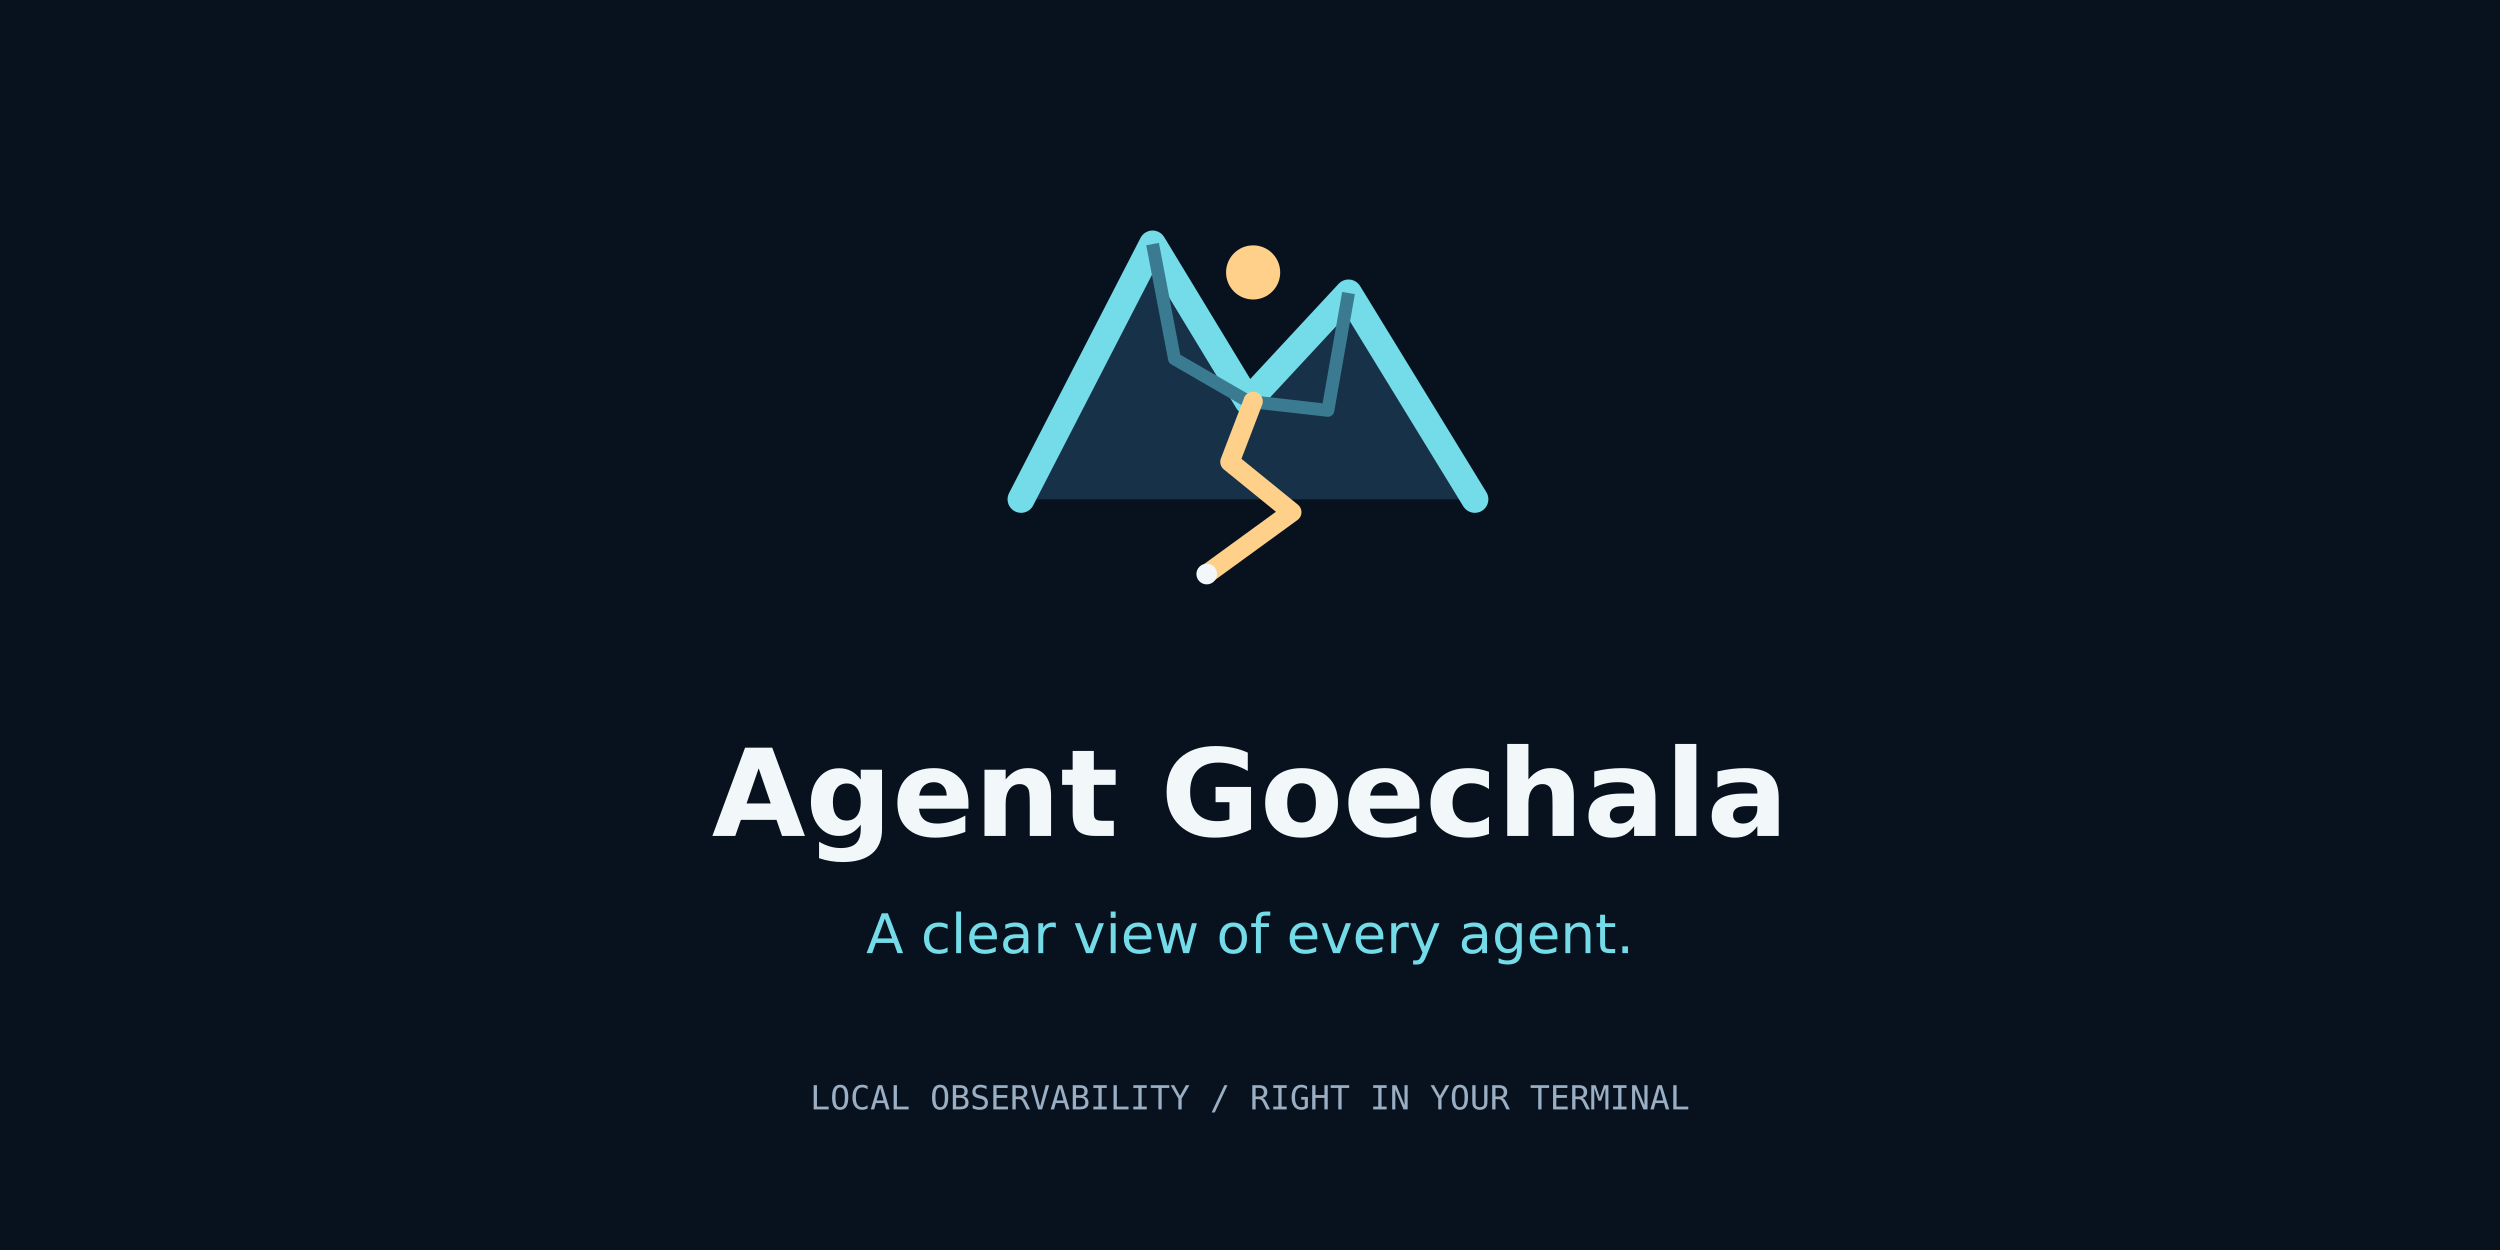
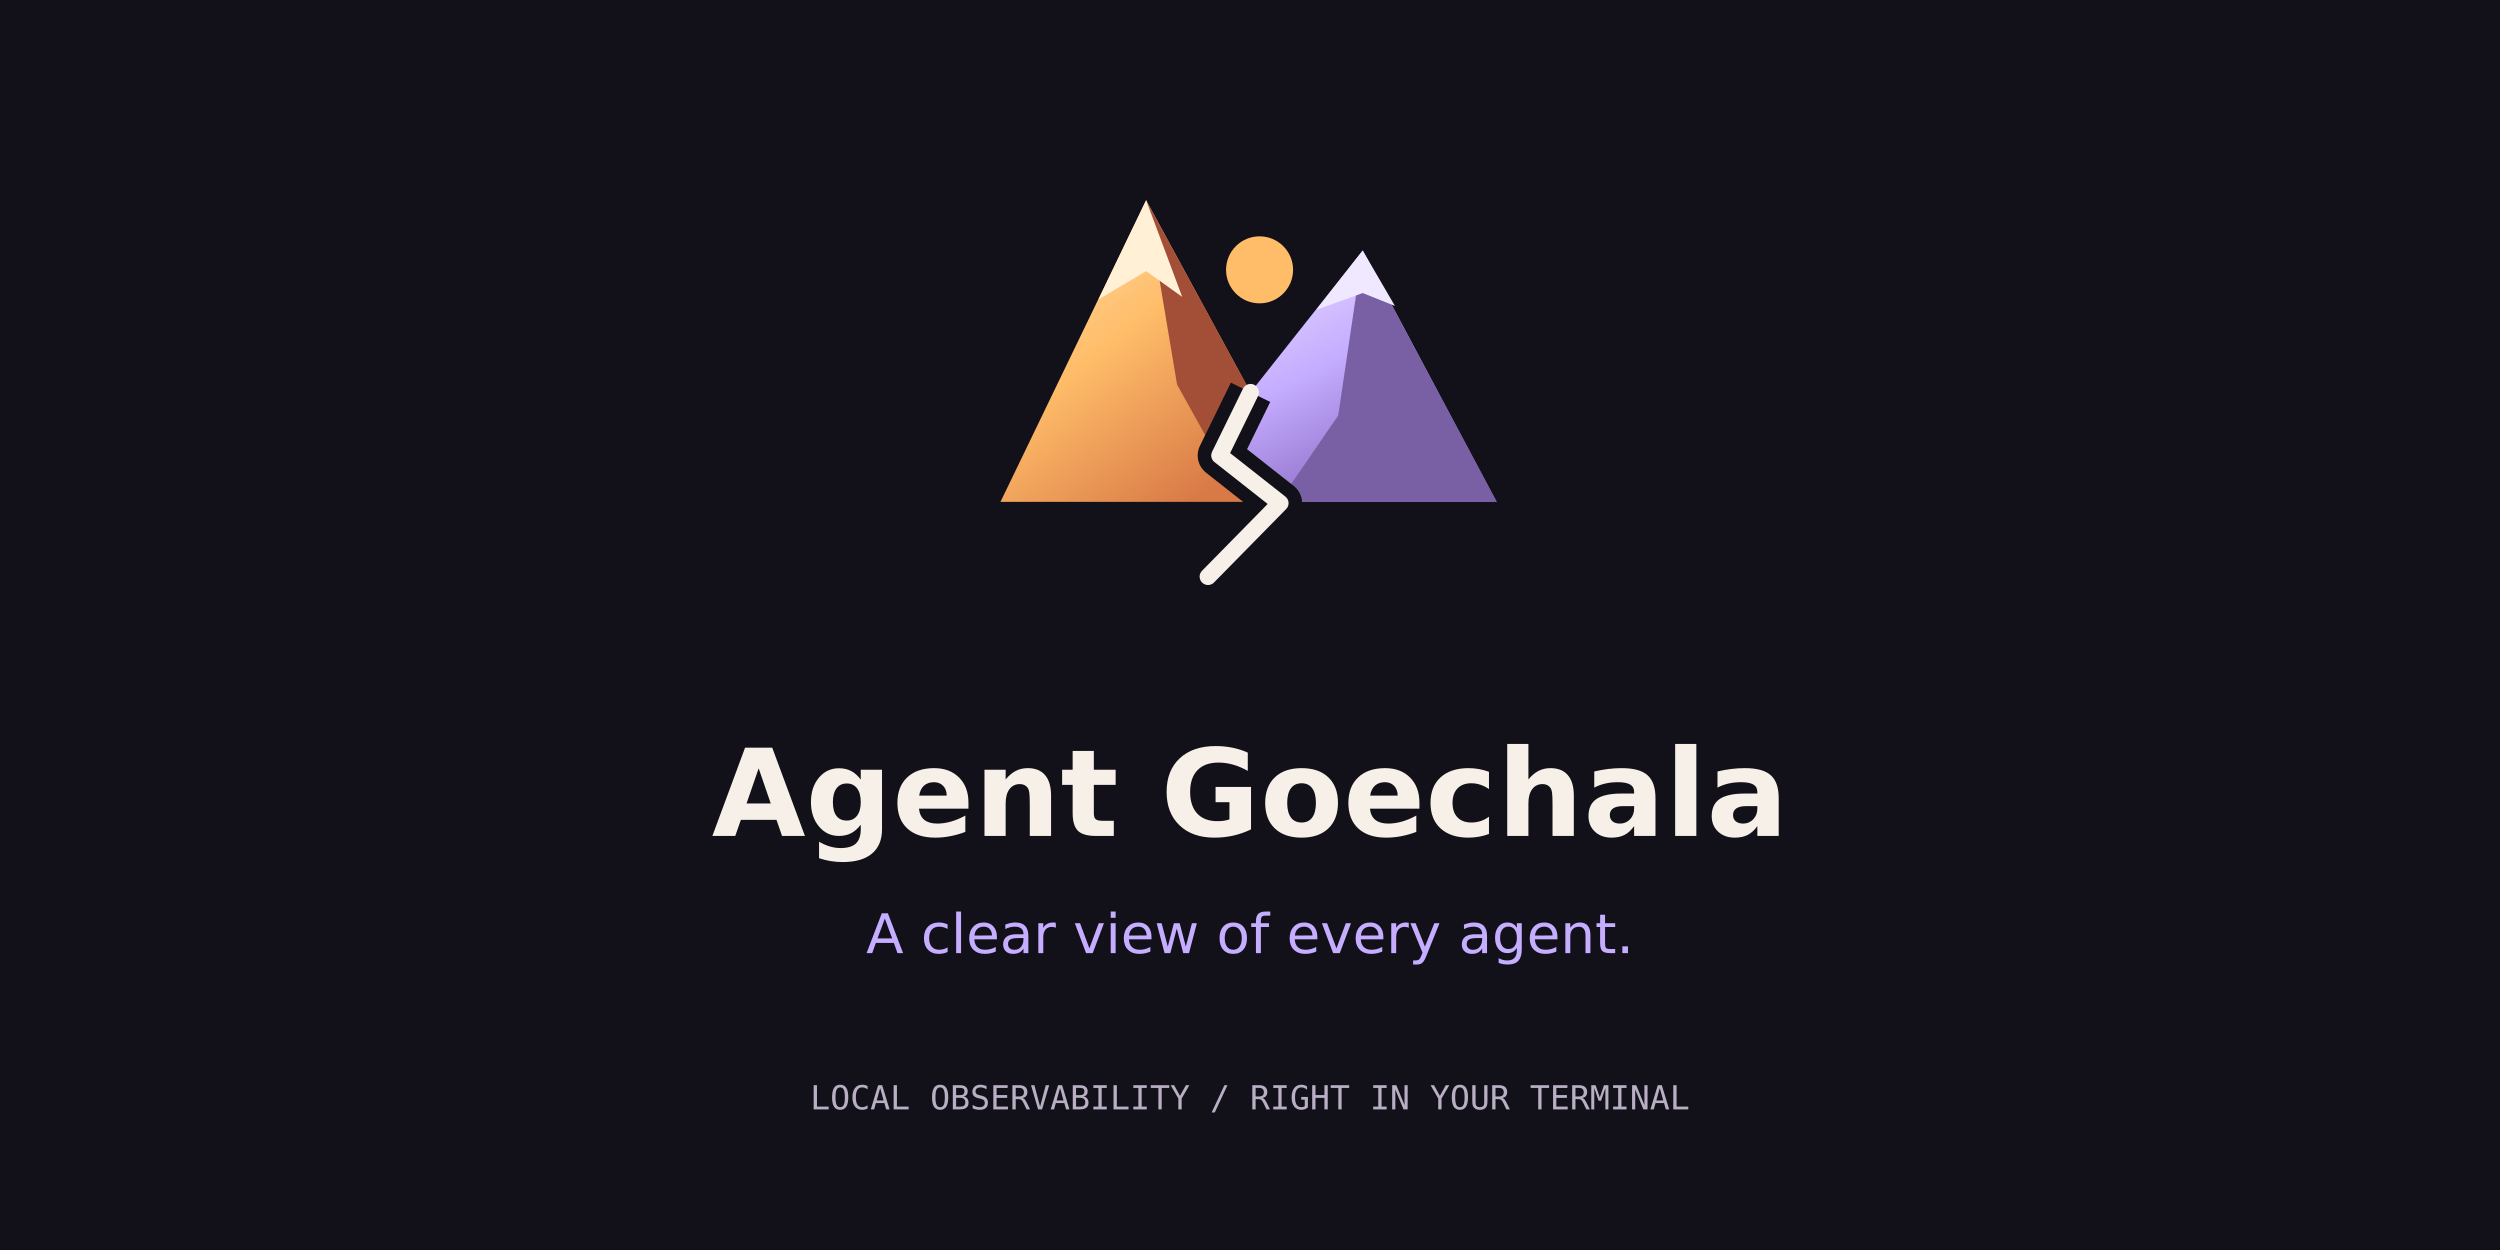
<svg xmlns="http://www.w3.org/2000/svg" width="1280" height="640" viewBox="0 0 1280 640" role="img" aria-labelledby="title desc">
-   <rect width="1280" height="640" fill="#08121f" />
+   <rect width="1280" height="640" fill="#121018" />
  <g transform="translate(470 22) scale(.66)">
-     <path d="M80 354 182 156 256 278 334 194 432 354Z" fill="#173148" />
-     <path d="m80 354 102-198 74 122 78-84 98 160" fill="none" stroke="#73dce8" stroke-width="21" stroke-linecap="round" stroke-linejoin="round" />
-     <path d="m182 156 17 89 57 33M334 194l-16 91-62-7" fill="none" stroke="#3b7b91" stroke-width="10" stroke-linejoin="round" />
-     <circle cx="260" cy="178" r="21" fill="#ffd08a" />
-     <path d="m224 412 66-48-48-39 18-47" fill="none" stroke="#ffd08a" stroke-width="15" stroke-linecap="round" stroke-linejoin="round" />
-     <circle cx="224" cy="412" r="8" fill="#f2f7fa" />
+     <defs>
+       <linearGradient id="warm-ridge" x1="0" y1="0" x2=".7" y2="1">
+         <stop stop-color="#ffe6bd" />
+         <stop offset=".5" stop-color="#ffbd69" />
+         <stop offset="1" stop-color="#d87946" />
+       </linearGradient>
+       <linearGradient id="cool-ridge" x1="0" y1="0" x2=".6" y2="1">
+         <stop stop-color="#eee4ff" />
+         <stop offset=".5" stop-color="#c5adff" />
+         <stop offset="1" stop-color="#8262bc" />
+       </linearGradient>
+     </defs>
+     <circle cx="265" cy="176" r="26" fill="#ffbd69" />
+     <path d="M64 356 177 122 258 271 231 319 280 356Z" fill="url(#warm-ridge)" />
+     <path d="m177 122 24 143 30 54 27-48Z" fill="#a34e36" />
+     <path d="M258 271 345 161 449 356H280l-49-37Z" fill="url(#cool-ridge)" />
+     <path d="m345 161-19 128-46 67h169Z" fill="#7960a4" />
+     <path d="m177 122-37 77 37-22 28 20Z" fill="#fff0d6" />
+     <path d="m345 161-36 46 36-13 25 10Z" fill="#f0e8ff" />
+     <path d="m258 271-24 49 47 37-56 57" fill="none" stroke="#121018" stroke-width="34" stroke-linejoin="round" />
+     <path d="m258 271-24 49 47 37-56 57" fill="none" stroke="#f6f0e8" stroke-width="13" stroke-linecap="round" stroke-linejoin="round" />
  </g>
-   <text x="640" y="428" fill="#f2f7fa" text-anchor="middle" font-family="DejaVu Sans,Arial,sans-serif" font-weight="bold" font-size="62">Agent Goechala</text>
-   <text x="640" y="488" fill="#73dce8" text-anchor="middle" font-family="DejaVu Sans,Arial,sans-serif" font-size="28">A clear view of every agent.</text>
-   <text x="640" y="568" fill="#9aafc3" text-anchor="middle" font-family="DejaVu Sans Mono,monospace" font-size="17">LOCAL OBSERVABILITY  /  RIGHT IN YOUR TERMINAL</text>
+   <text x="640" y="428" fill="#f6f0e8" text-anchor="middle" font-family="DejaVu Sans,Arial,sans-serif" font-weight="bold" font-size="62">Agent Goechala</text>
+   <text x="640" y="488" fill="#c5adff" text-anchor="middle" font-family="DejaVu Sans,Arial,sans-serif" font-size="28">A clear view of every agent.</text>
+   <text x="640" y="568" fill="#b9afc5" text-anchor="middle" font-family="DejaVu Sans Mono,monospace" font-size="17">LOCAL OBSERVABILITY  /  RIGHT IN YOUR TERMINAL</text>
</svg>
